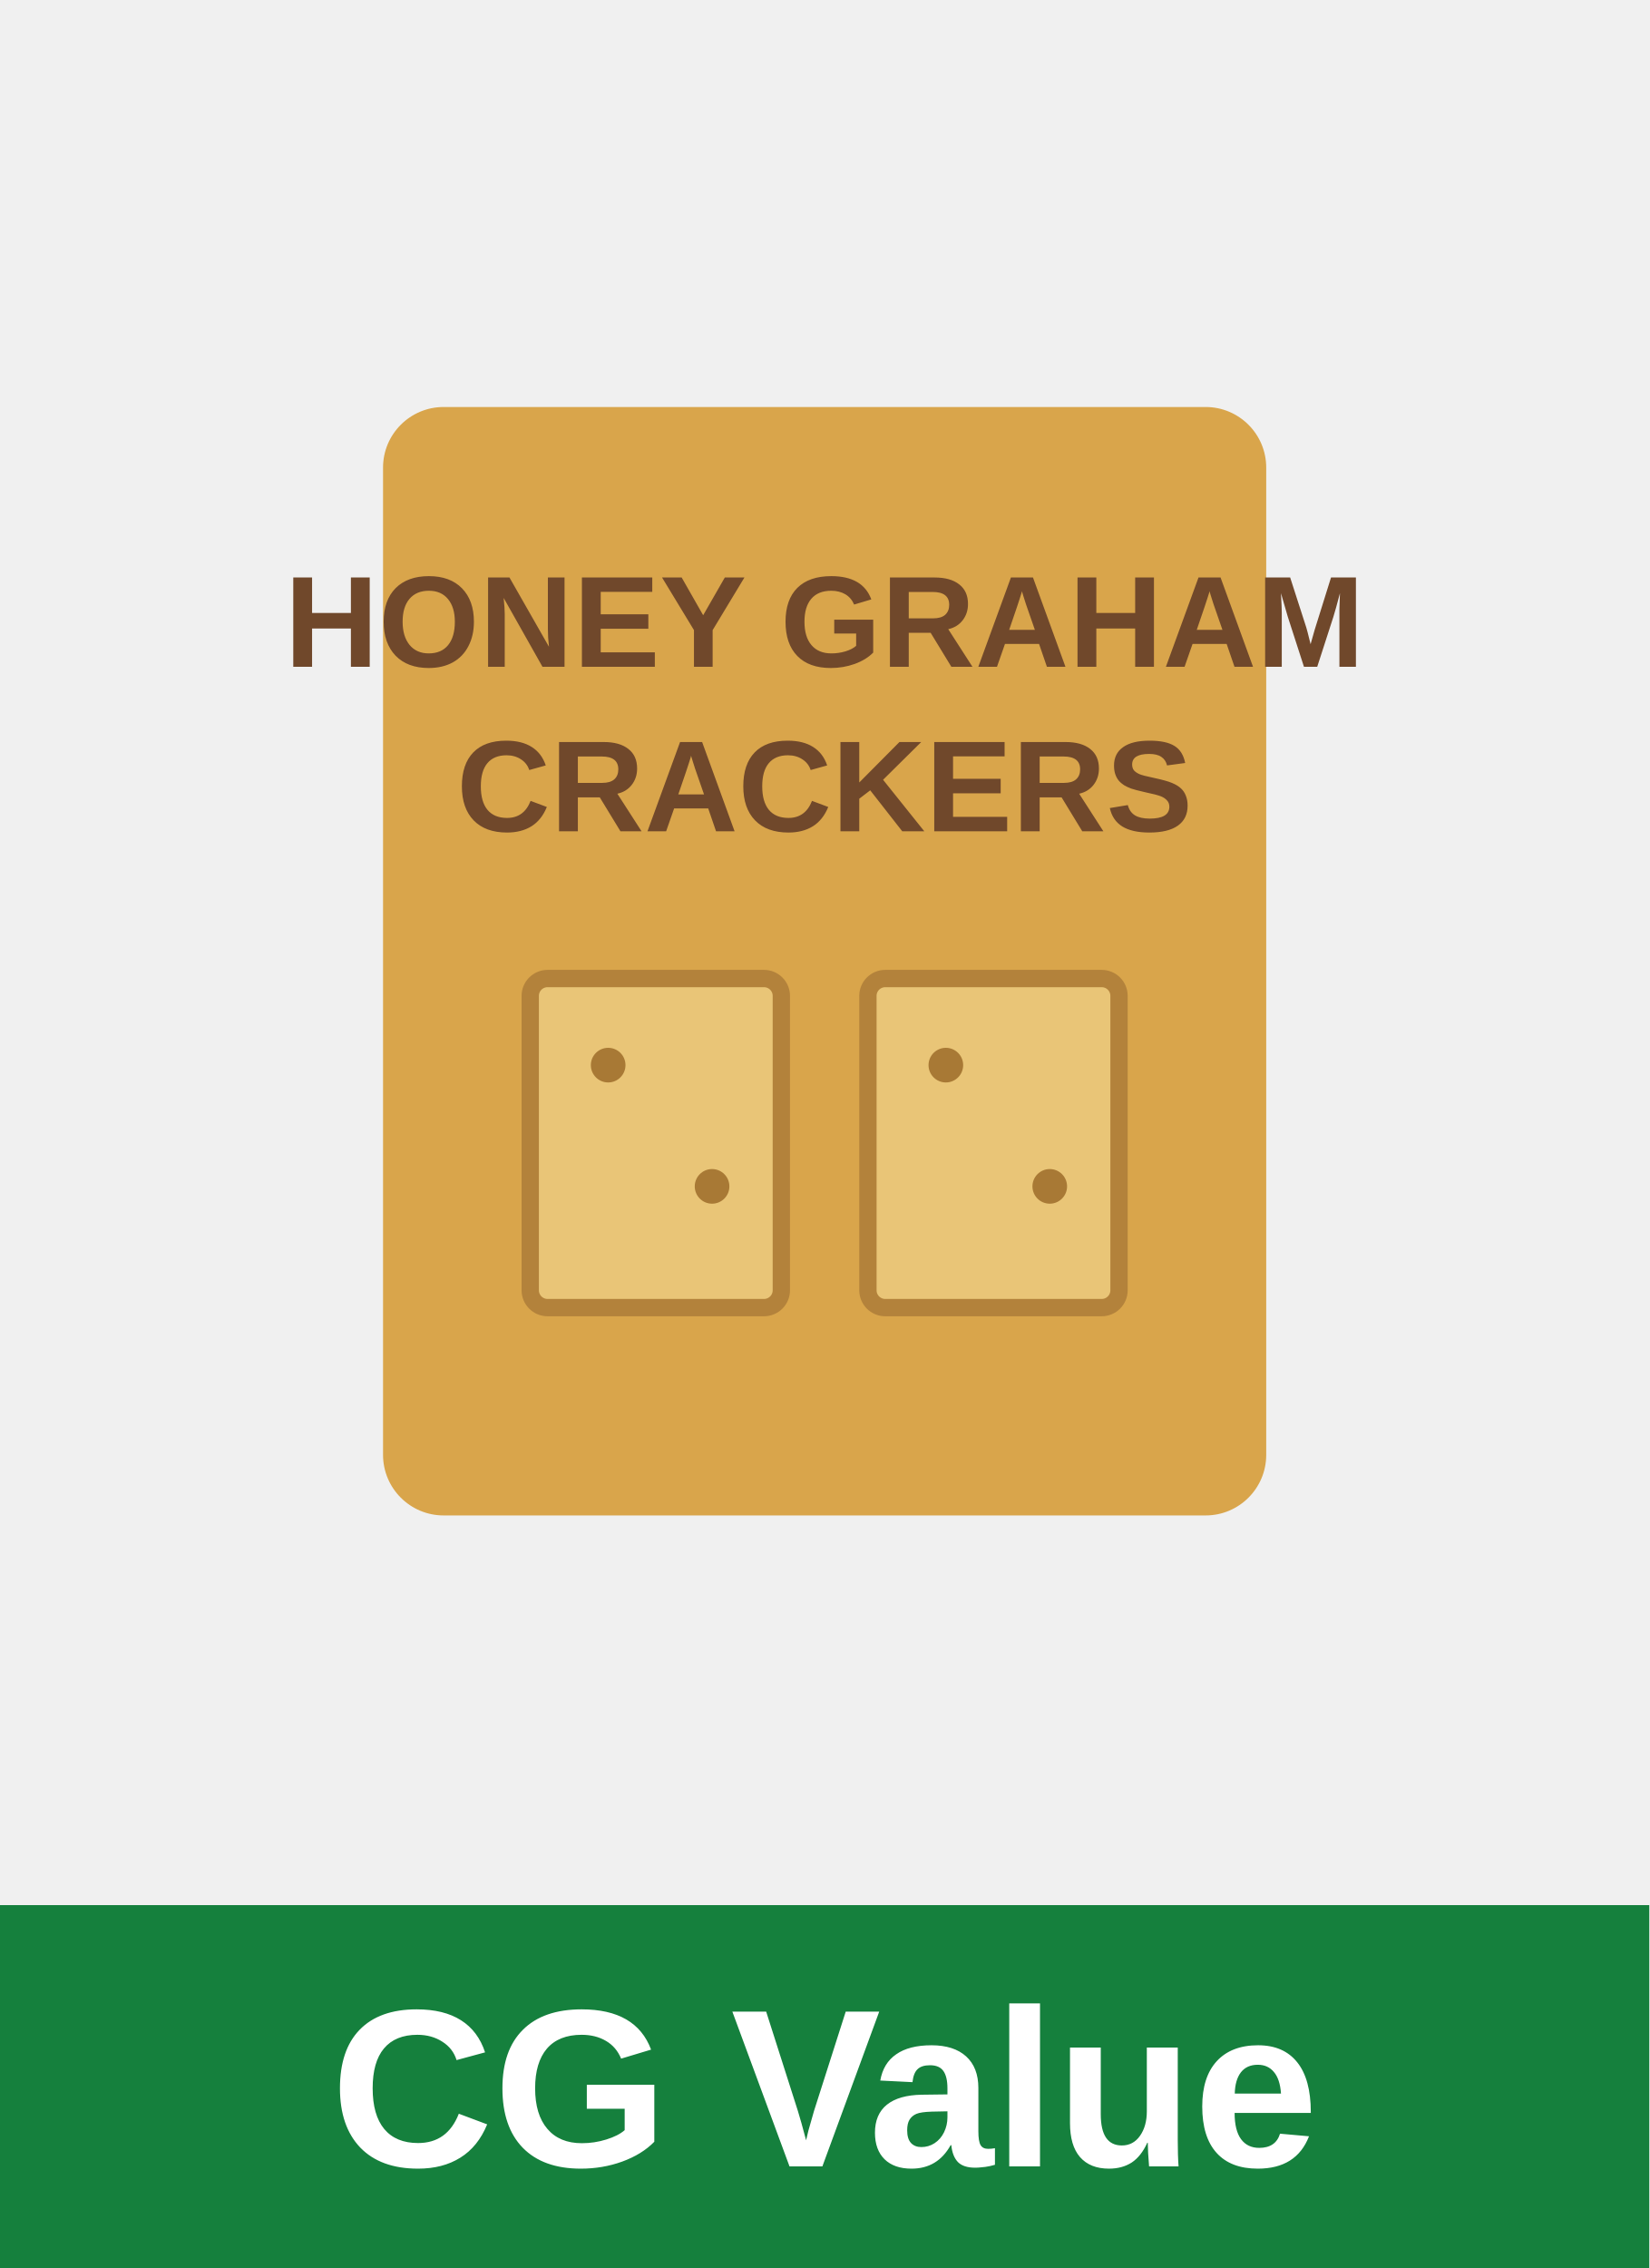
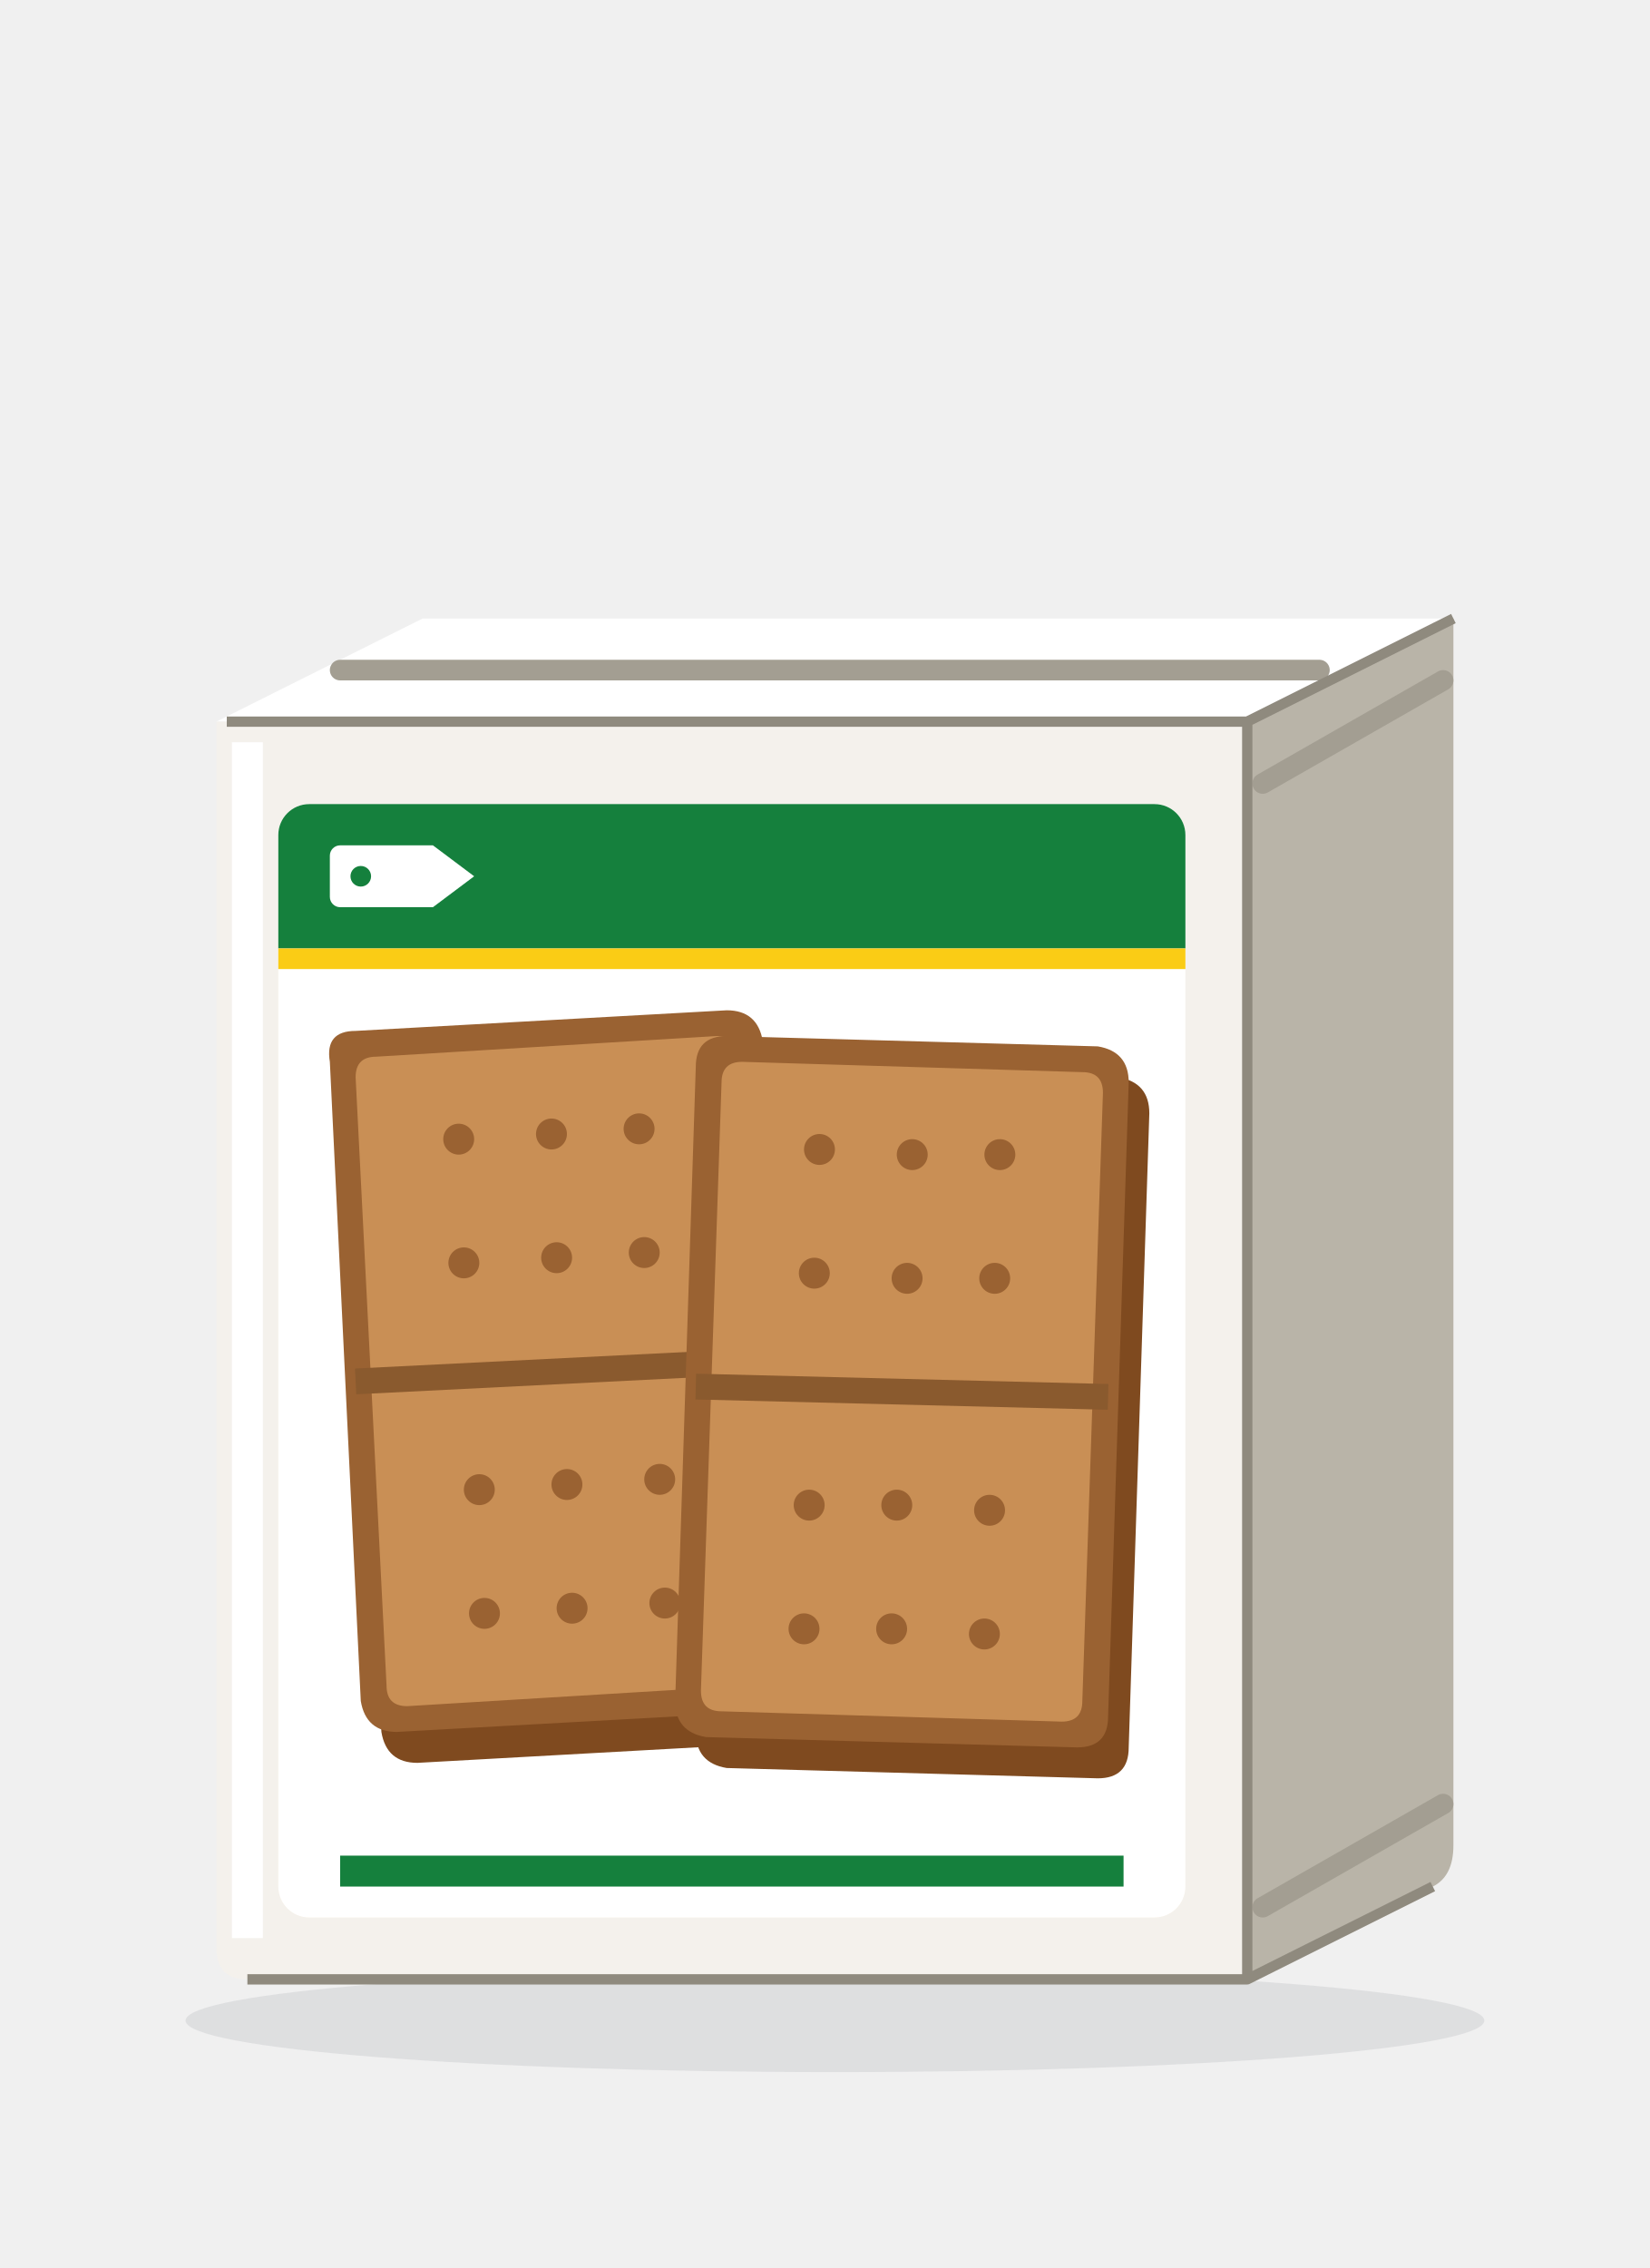
<svg xmlns="http://www.w3.org/2000/svg" viewBox="0 0 160 220">
-   <g transform="translate(80 0) scale(0.84) translate(-80 0)">
-     <rect x="29" y="47" width="102" height="128" rx="7" fill="#d9a54b" />
-     <text x="80" y="77" text-anchor="middle" font-family="Arial" font-size="15" font-weight="700" fill="#70482b">HONEY GRAHAM</text>
-     <text x="80" y="96" text-anchor="middle" font-family="Arial" font-size="15" font-weight="700" fill="#70482b">CRACKERS</text>
-     <g fill="#e9c577" stroke="#b3823b" stroke-width="2">
-       <rect x="46" y="113" width="29" height="38" rx="2" />
-       <rect x="85" y="113" width="29" height="38" rx="2" />
-     </g>
-     <g fill="#a87935">
-       <circle cx="55" cy="123" r="2" />
-       <circle cx="67" cy="137" r="2" />
-       <circle cx="94" cy="123" r="2" />
-       <circle cx="106" cy="137" r="2" />
-     </g>
+   <g id="item">
+     <ellipse cx="81" cy="196" rx="63" ry="5" fill="#0f172a" opacity="0.08" />
+     <path d="M121 70L141 60V179Q141 182 139 183L121 192z" fill="#b9b4a8" />
+     <path d="M21 70L41 60H141L121 70z" fill="#ffffff" />
+     <path d="M21 70H121V192H24Q21 192 21 189z" fill="#f4f1ec" />
+     <path d="M22.5 72h3v116h-3z" fill="#ffffff" />
+     <path d="M33 65H128M122.5 76L140 66M122.5 185L140 175" fill="none" stroke="#a39e92" stroke-width="2" stroke-linecap="round" />
+     <path d="M22 70H121L141 60M121 70V192M24 192H121L139 183" fill="none" stroke="#8f8a7e" stroke-width="1" stroke-linejoin="round" />
  </g>
-   <g>
-     <rect x="0" y="184.8" width="160" height="35.2" fill="#15803d" />
-     <text x="80" y="210.144" text-anchor="middle" font-family="Arial,Helvetica,sans-serif" font-weight="bold" font-size="21.824" fill="#ffffff">CG Value</text>
+   <g id="label">
+     <rect x="27" y="78" width="88" height="108" rx="3" fill="#f7efe2" />
+   </g>
+   <g id="brand-cg">
+     <rect x="27" y="78" width="88" height="108" rx="3" fill="#ffffff" />
+     <path d="M30 78h82a3 3 0 0 1 3 3v11H27V81a3 3 0 0 1 3-3z" fill="#15803d" />
+     <path d="M27 92h88v2H27z" fill="#facc15" />
+     <path d="M33 82h9l4 3-4 3h-9a1 1 0 0 1-1-1v-4a1 1 0 0 1 1-1z" fill="#ffffff" />
+     <circle cx="35" cy="85" r="1" fill="#15803d" />
+     <path d="M34 106Q33.5 103 36.5 103L72.5 101Q75.5 101 76 104L79 166Q79.5 169 76.5 169L40.5 171Q37.5 171 37 168z" fill="#7f4a1f" />
+     <path d="M32 103Q31.5 100 34.5 100L70.5 98Q73.5 98 74 101L77 163Q77.5 166 74.5 166L38.5 168Q35.5 168 35 165z" fill="#9a6232" />
+     <path d="M34.5 104.5Q34.5 102.5 36.5 102.5L69.5 100.5Q71.5 100.5 71.5 102.5L74.5 161.5Q74.5 163.5 72.5 163.5L39.5 165.5Q37.5 165.5 37.5 163.5z" fill="#c98f55" />
+     <path d="M34.5 134L74.5 132" fill="none" stroke="#8a5a2e" stroke-width="2.5" />
+     <path d="M43.5 122.5a1.5 1.5 0 1 0 3 0a1.5 1.5 0 1 0 -3 0zM52.5 122a1.5 1.5 0 1 0 3 0a1.5 1.5 0 1 0 -3 0zM61 121.5a1.5 1.5 0 1 0 3 0a1.5 1.5 0 1 0 -3 0zM43 110.5a1.5 1.5 0 1 0 3 0a1.5 1.5 0 1 0 -3 0zM52 110a1.5 1.5 0 1 0 3 0a1.5 1.5 0 1 0 -3 0zM60.5 109.5a1.5 1.5 0 1 0 3 0a1.5 1.5 0 1 0 -3 0zM45 144.5a1.5 1.5 0 1 0 3 0a1.5 1.5 0 1 0 -3 0zM53.5 144a1.5 1.5 0 1 0 3 0a1.5 1.5 0 1 0 -3 0zM62.5 143.5a1.5 1.5 0 1 0 3 0a1.5 1.5 0 1 0 -3 0zM45.5 156.5a1.5 1.5 0 1 0 3 0a1.5 1.5 0 1 0 -3 0zM54 156a1.5 1.5 0 1 0 3 0a1.5 1.5 0 1 0 -3 0zM63 155.5a1.5 1.5 0 1 0 3 0a1.5 1.5 0 1 0 -3 0z" fill="#9a6232" />
+     <path d="M69.5 106.5Q69.5 103.5 72.5 103.5L108.5 104.5Q111.5 105 111.5 108L109.5 169.5Q109.5 172.5 106.5 172.5L70.5 171.5Q67.5 171 67.5 168z" fill="#7f4a1f" />
+     <path d="M67.5 103.5Q67.5 100.5 70.5 100.5L106.5 101.5Q109.5 102 109.5 105L107.5 166.5Q107.5 169.5 104.5 169.5L68.5 168.5Q65.5 168 65.5 165z" fill="#9a6232" />
+     <path d="M70 105Q70 103 72 103L105 104Q107 104 107 106L105 165Q105 167 103 167L70 166Q68 166 68 164z" fill="#c98f55" />
+     <path d="M67.5 134.5L107.5 135.5" fill="none" stroke="#8a5a2e" stroke-width="2.5" />
+     <path d="M77.5 123.5a1.5 1.5 0 1 0 3 0a1.5 1.5 0 1 0 -3 0zM86.5 124a1.5 1.5 0 1 0 3 0a1.5 1.5 0 1 0 -3 0zM95 124a1.5 1.5 0 1 0 3 0a1.5 1.5 0 1 0 -3 0zM78 111.5a1.5 1.5 0 1 0 3 0a1.5 1.5 0 1 0 -3 0zM87 112a1.5 1.5 0 1 0 3 0a1.5 1.5 0 1 0 -3 0zM95.5 112a1.5 1.5 0 1 0 3 0a1.5 1.5 0 1 0 -3 0zM77 146a1.5 1.5 0 1 0 3 0a1.5 1.5 0 1 0 -3 0zM85.5 146a1.5 1.5 0 1 0 3 0a1.5 1.5 0 1 0 -3 0zM94.5 146.5a1.5 1.5 0 1 0 3 0a1.5 1.5 0 1 0 -3 0zM76.5 158a1.5 1.5 0 1 0 3 0a1.5 1.5 0 1 0 -3 0zM85 158a1.5 1.5 0 1 0 3 0a1.5 1.5 0 1 0 -3 0zM94 158.5a1.5 1.5 0 1 0 3 0a1.5 1.5 0 1 0 -3 0z" fill="#9a6232" />
+     <path d="M33 180h76v3H33z" fill="#15803d" />
  </g>
</svg>
